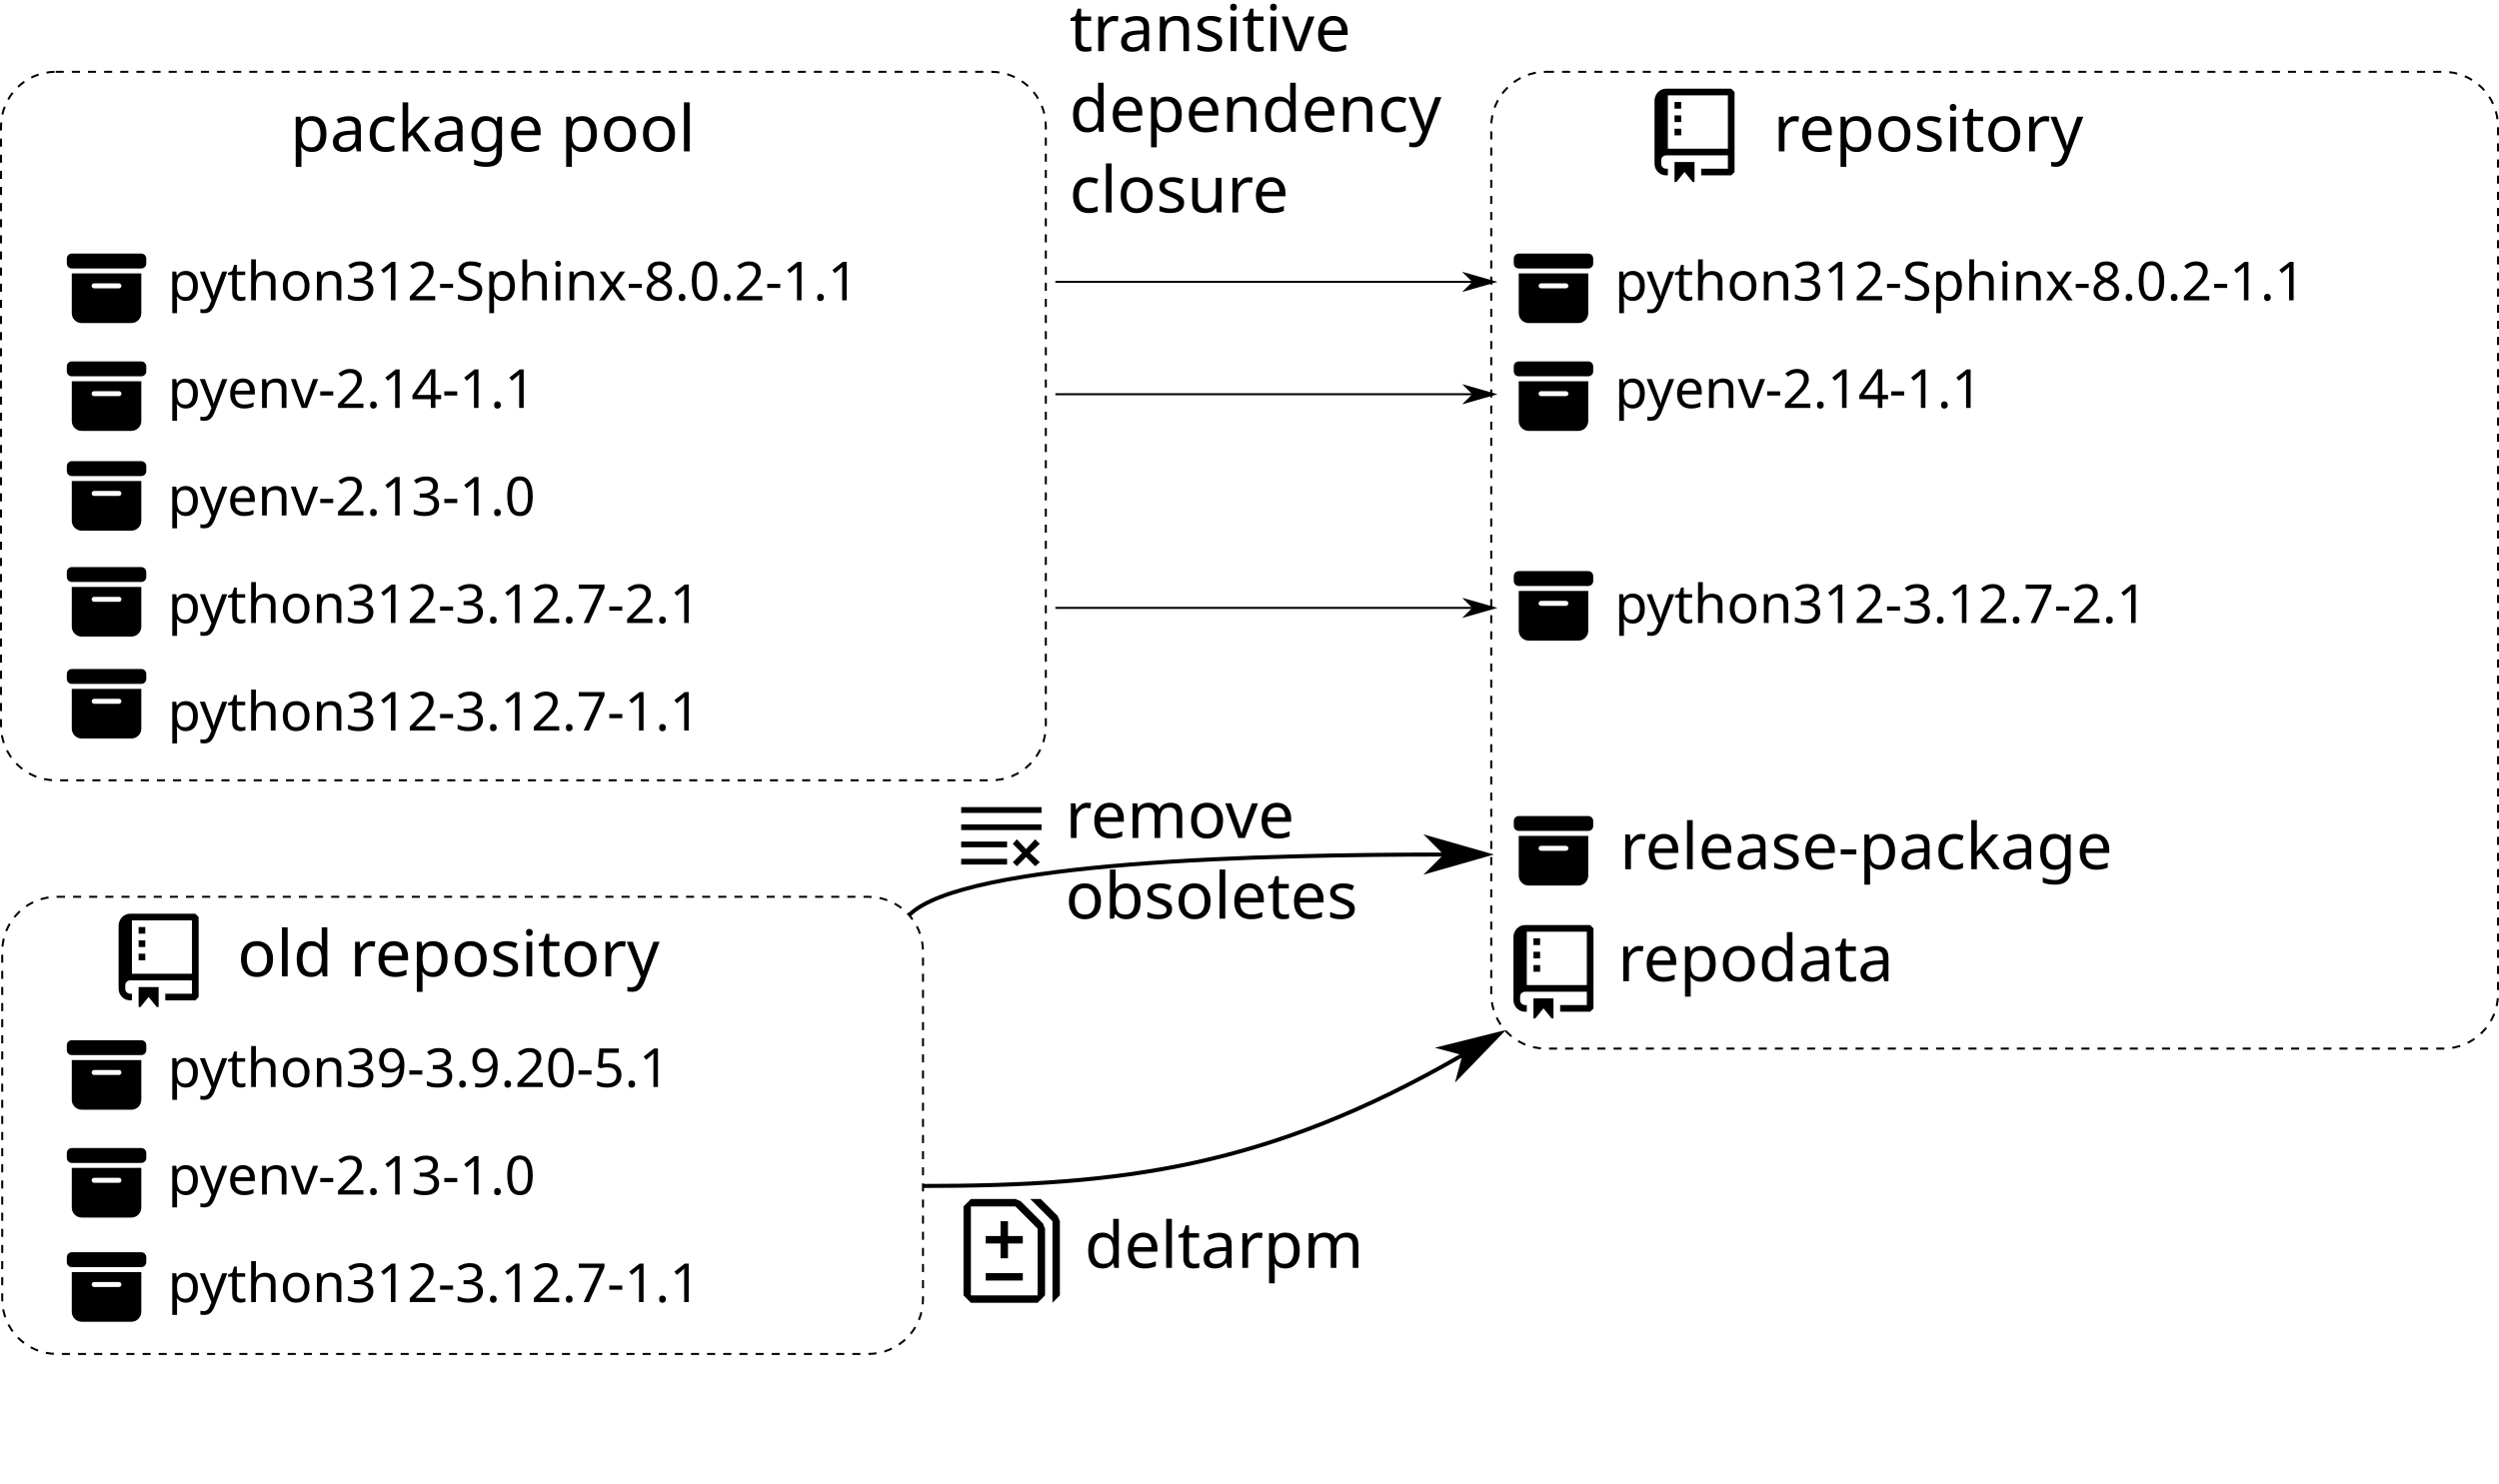
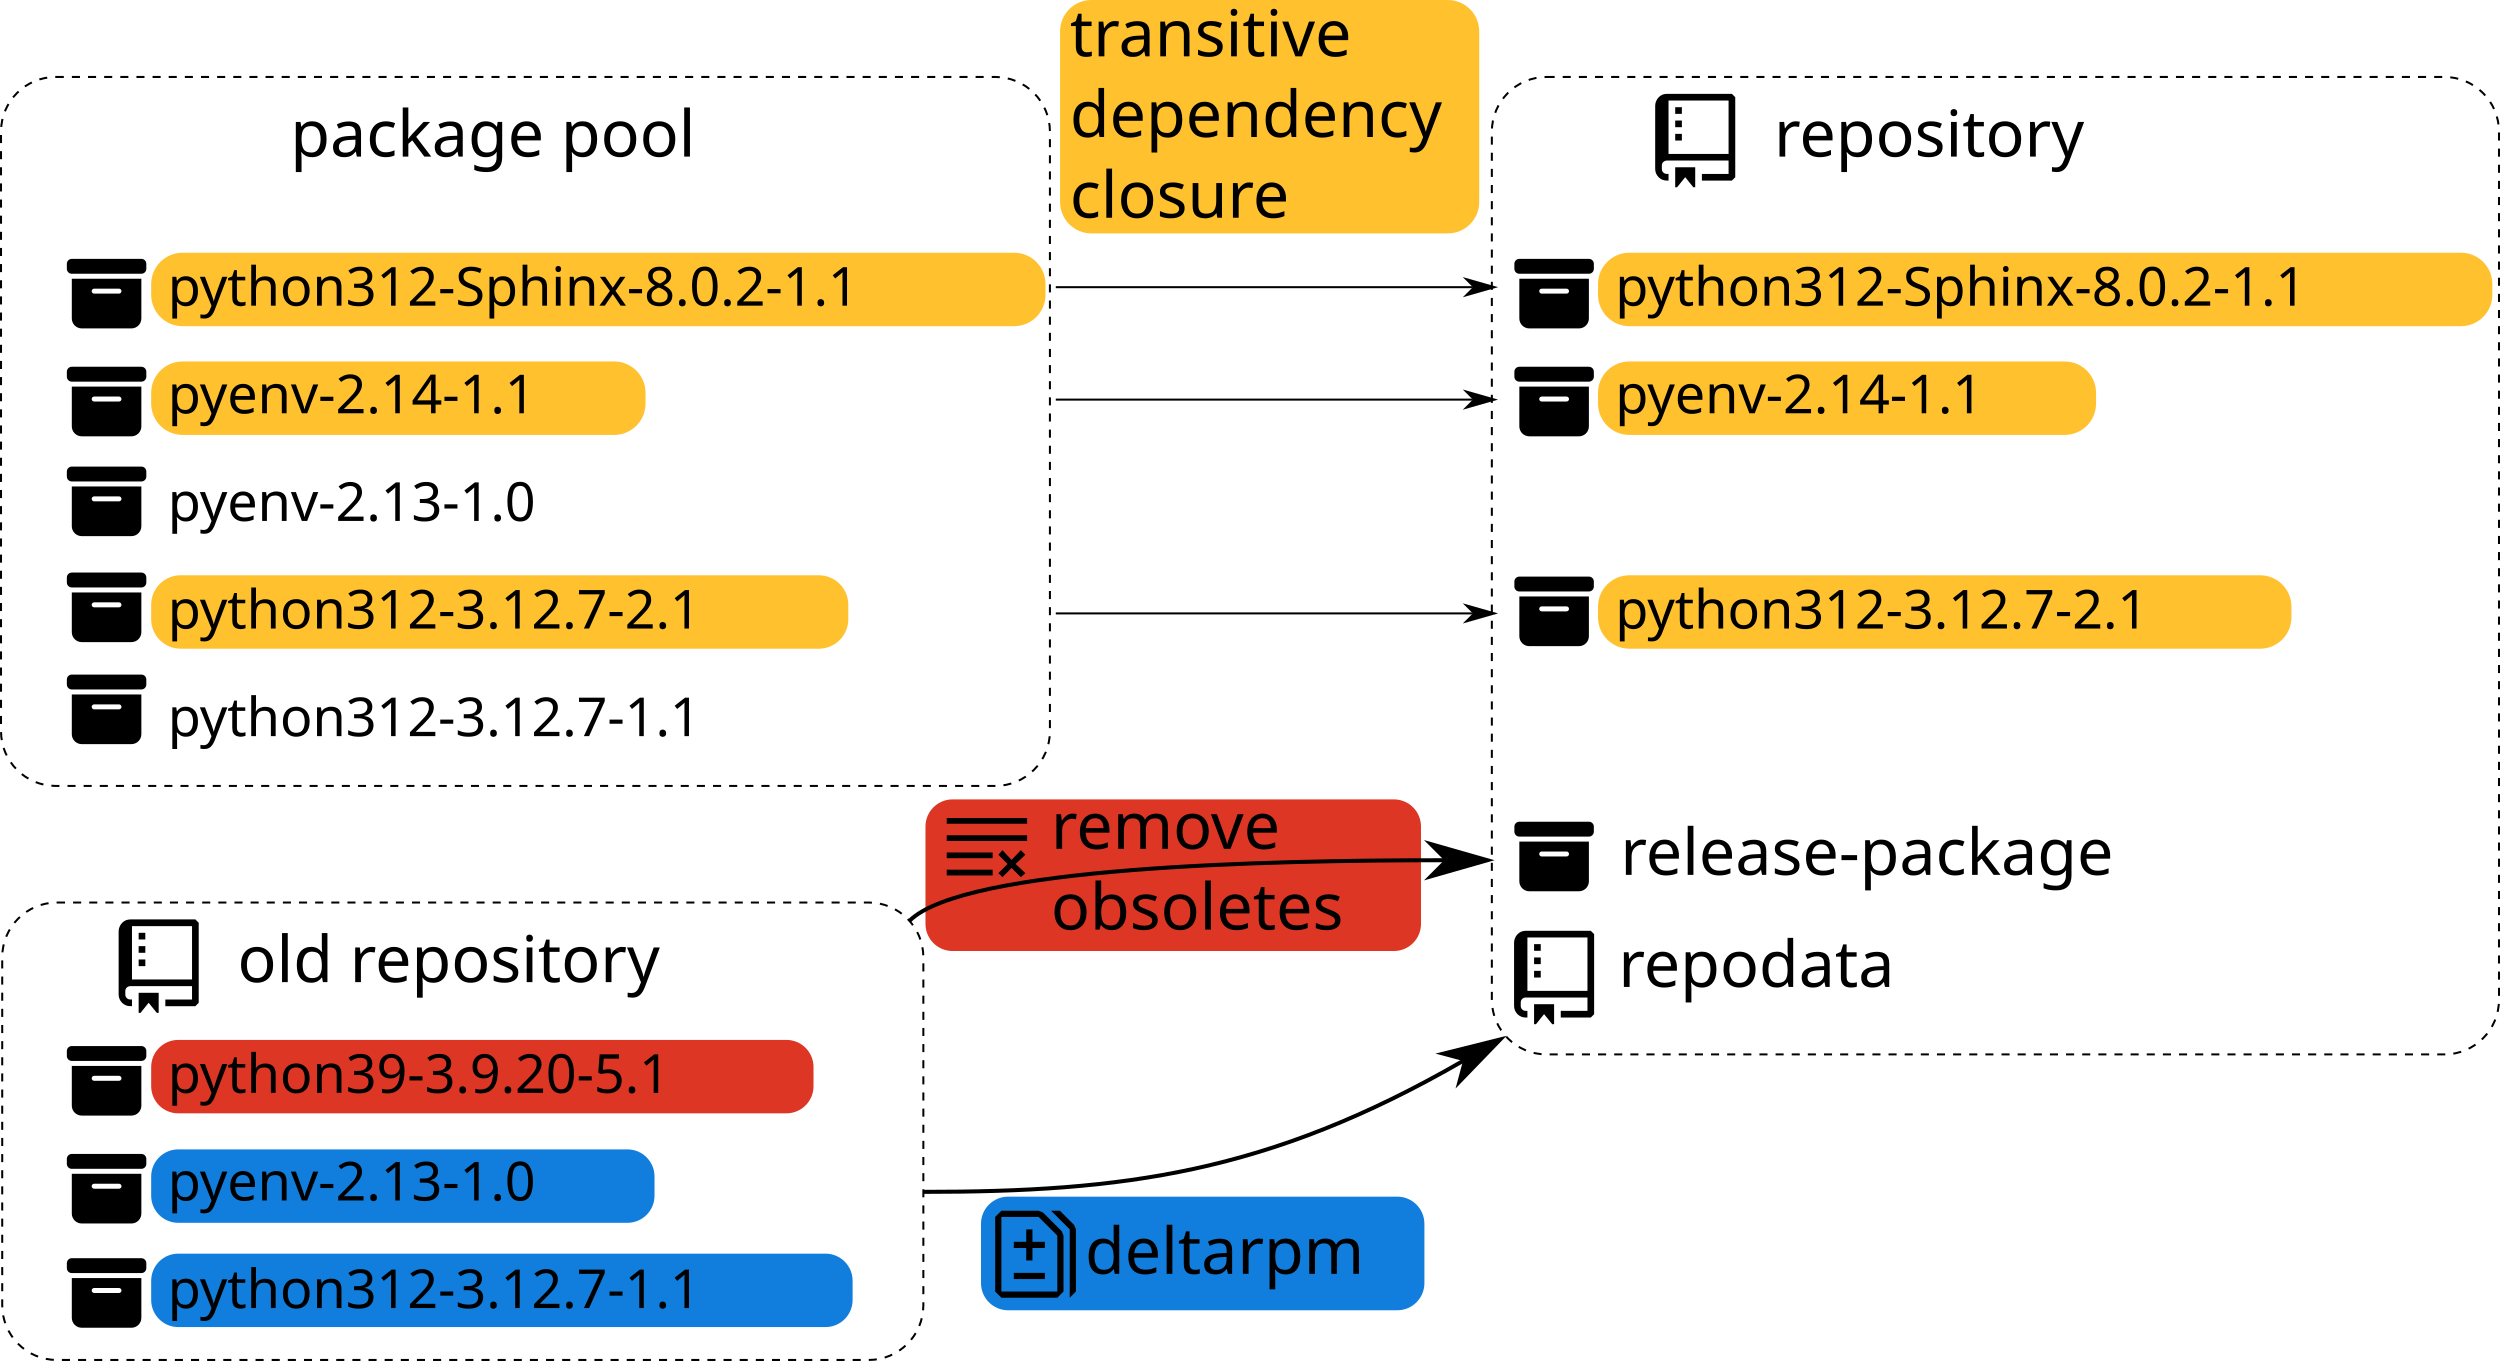
- <svg xmlns="http://www.w3.org/2000/svg" width="327.803mm" height="194.692mm" viewBox="0 0 327.803 194.692" version="1.1" id="svg1">
+ <svg xmlns="http://www.w3.org/2000/svg" width="327.802mm" height="178.454mm" viewBox="0 0 327.802 178.454" version="1.1" id="svg1">
  <defs id="defs1">
    <marker style="overflow:visible" id="DartArrow" refX="0" refY="0" orient="auto-start-reverse" markerWidth="2" markerHeight="2" viewBox="0 0 1 1" preserveAspectRatio="xMidYMid">
      <path style="fill:context-stroke;fill-rule:evenodd;stroke:none" d="M 0,0 5,-5 -12.5,0 5,5 Z" transform="scale(-0.5)" id="path6" />
    </marker>
    <marker style="overflow:visible" id="DartArrow-5" refX="0" refY="0" orient="auto-start-reverse" markerWidth="2" markerHeight="2" viewBox="0 0 1 1" preserveAspectRatio="xMidYMid">
      <path style="fill:context-stroke;fill-rule:evenodd;stroke:none" d="M 0,0 5,-5 -12.5,0 5,5 Z" transform="scale(-0.5)" id="path6-0" />
    </marker>
    <marker style="overflow:visible" id="DartArrow-56" refX="0" refY="0" orient="auto-start-reverse" markerWidth="2" markerHeight="2" viewBox="0 0 1 1" preserveAspectRatio="xMidYMid">
      <path style="fill:context-stroke;fill-rule:evenodd;stroke:none" d="M 0,0 5,-5 -12.5,0 5,5 Z" transform="scale(-0.5)" id="path6-1" />
    </marker>
    <marker style="overflow:visible" id="DartArrow-56-9" refX="0" refY="0" orient="auto-start-reverse" markerWidth="2" markerHeight="2" viewBox="0 0 1 1" preserveAspectRatio="xMidYMid">
      <path style="fill:context-stroke;fill-rule:evenodd;stroke:none" d="M 0,0 5,-5 -12.5,0 5,5 Z" transform="scale(-0.5)" id="path6-1-6" />
    </marker>
    <marker style="overflow:visible" id="DartArrow-56-9-3" refX="0" refY="0" orient="auto-start-reverse" markerWidth="2" markerHeight="2" viewBox="0 0 1 1" preserveAspectRatio="xMidYMid">
      <path style="fill:context-stroke;fill-rule:evenodd;stroke:none" d="M 0,0 5,-5 -12.5,0 5,5 Z" transform="scale(-0.5)" id="path6-1-6-0" />
    </marker>
  </defs>
-   <g id="layer1" transform="translate(-3.519861,-13.73995)">
-     <rect style="fill:none;stroke:#000000;stroke-width:0.265;stroke-dasharray:1.058, 1.058;stroke-dashoffset:0;stroke-opacity:1" id="rect1" width="137.051" height="92.962" x="3.653" y="23.161" ry="7.177" />
+   <g id="layer1" transform="translate(-3.520511,-13.06982)">
+     <g id="g2" transform="translate(0.1708861,0.6835443)">
+       <rect style="opacity:0.98;fill:#dc3220;fill-opacity:1;stroke:none;stroke-width:0.397" id="rect2-26-7" width="64.973" height="19.882" x="124.699" y="117.203" ry="3.554" />
+       <text xml:space="preserve" style="font-size:8.467px;font-family:'Fira Code';-inkscape-font-specification:'Fira Code';text-align:start;writing-mode:lr-tb;direction:ltr;text-anchor:start;fill:none;stroke:#000000;stroke-width:0.265;stroke-dasharray:none;stroke-dashoffset:0;stroke-opacity:1" x="141.148" y="123.69" id="text1-7-9">
+         <tspan style="fill:#000000;fill-opacity:1;stroke:none;stroke-width:0.265;stroke-dasharray:none" x="141.148" y="123.69" id="tspan13-3">remove</tspan>
+         <tspan style="fill:#000000;fill-opacity:1;stroke:none;stroke-width:0.265;stroke-dasharray:none" x="141.148" y="134.273" id="tspan15">obsoletes</tspan>
+       </text>
+       <path d="m 134.259,126.873 0.527,0.527 1.205,-1.205 1.205,1.205 0.602,-0.527 -1.28,-1.205 1.28,-1.205 -0.602,-0.602 -1.205,1.28 -1.205,-1.28 -0.527,0.602 1.205,1.205 z m -6.775,-6.474 h 10.54 v -0.753 h -10.54 z m 0,2.258 h 10.54 v -0.753 h -10.54 z m 6.023,1.882 v -0.376 h -6.023 v 0.753 h 6.023 z m 0,2.635 v -0.753 h -6.023 v 0.753 z" id="path1-1" style="stroke-width:0.753" />
+     </g>
+     <rect style="opacity:0.98;fill:#ffc02a;fill-opacity:1;stroke:none;stroke-width:0.397" id="rect2-0" width="91.406" height="9.629" x="23.343" y="88.5" ry="3.859" />
+     <rect style="opacity:0.98;fill:#ffc02a;fill-opacity:1;stroke:none;stroke-width:0.397" id="rect2-5-93" width="90.922" height="9.629" x="213.053" y="88.5" ry="4.11" />
+     <rect style="opacity:0.98;fill:#ffc02a;fill-opacity:1;stroke:none;stroke-width:0.397" id="rect2" width="117.264" height="9.629" x="23.343" y="46.208" ry="4.11" />
+     <rect style="opacity:0.98;fill:#ffc02a;fill-opacity:1;stroke:none;stroke-width:0.397" id="rect2-29" width="54.962" height="30.604" x="142.516" y="13.07" ry="4.11" />
+     <rect style="opacity:0.98;fill:#dc3220;fill-opacity:1;stroke:none;stroke-width:0.397" id="rect2-26" width="86.847" height="9.629" x="23.343" y="149.423" ry="3.554" />
+     <rect style="opacity:0.98;fill:#0c7bdc;fill-opacity:1;stroke:none;stroke-width:0.397" id="rect2-26-9" width="65.999" height="9.629" x="23.343" y="163.778" ry="3.554" />
+     <rect style="opacity:0.98;fill:#0c7bdc;fill-opacity:1;stroke:none;stroke-width:0.397" id="rect2-26-9-3" width="91.973" height="9.629" x="23.343" y="177.449" ry="3.554" />
+     <rect style="opacity:0.98;fill:#0c7bdc;fill-opacity:1;stroke:none;stroke-width:0.397" id="rect2-26-9-3-2" width="58.138" height="14.897" x="132.151" y="169.976" ry="3.554" />
+     <rect style="opacity:0.98;fill:#ffc02a;fill-opacity:1;stroke:none;stroke-width:0.397" id="rect2-5" width="117.264" height="9.629" x="213.053" y="46.208" ry="4.11" />
+     <rect style="opacity:0.98;fill:#ffc02a;fill-opacity:1;stroke:none;stroke-width:0.397" id="rect2-2" width="64.822" height="9.629" x="23.343" y="60.467" ry="4.11" />
+     <rect style="opacity:0.98;fill:#ffc02a;fill-opacity:1;stroke:none;stroke-width:0.397" id="rect2-5-9" width="65.306" height="9.629" x="213.053" y="60.467" ry="4.11" />
+     <rect style="fill:none;stroke:#000000;stroke-width:0.265;stroke-dasharray:1.058, 1.058;stroke-dashoffset:0;stroke-opacity:1" id="rect1" width="137.534" height="92.962" x="3.653" y="23.161" ry="7.177" />
    <rect style="fill:none;stroke:#000000;stroke-width:0.265;stroke-dasharray:1.058, 1.058;stroke-dashoffset:0;stroke-opacity:1" id="rect1-7" width="132.059" height="128.165" x="199.132" y="23.161" ry="7.177" />
    <text xml:space="preserve" style="font-size:8.467px;font-family:'Fira Code';-inkscape-font-specification:'Fira Code';text-align:start;writing-mode:lr-tb;direction:ltr;text-anchor:start;fill:none;stroke:#000000;stroke-width:0.265;stroke-dasharray:none;stroke-dashoffset:0;stroke-opacity:1" x="41.59" y="33.601" id="text1">
      <tspan id="tspan1" style="fill:#000000;fill-opacity:1;stroke:none;stroke-width:0.265;stroke-dasharray:none" x="41.59" y="33.601">package pool</tspan>
    </text>
    <text xml:space="preserve" style="font-size:8.467px;font-family:'Fira Code';-inkscape-font-specification:'Fira Code';text-align:start;writing-mode:lr-tb;direction:ltr;text-anchor:start;fill:none;stroke:#000000;stroke-width:0.265;stroke-dasharray:none;stroke-dashoffset:0;stroke-opacity:1" x="143.803" y="20.452" id="text1-7">
      <tspan id="tspan1-4" style="fill:#000000;fill-opacity:1;stroke:none;stroke-width:0.265;stroke-dasharray:none" x="143.803" y="20.452">transitive</tspan>
      <tspan style="fill:#000000;fill-opacity:1;stroke:none;stroke-width:0.265;stroke-dasharray:none" x="143.803" y="31.036" id="tspan12">dependency</tspan>
      <tspan style="fill:#000000;fill-opacity:1;stroke:none;stroke-width:0.265;stroke-dasharray:none" x="143.803" y="41.619" id="tspan13">closure</tspan>
-     </text>
-     <text xml:space="preserve" style="font-size:8.467px;font-family:'Fira Code';-inkscape-font-specification:'Fira Code';text-align:start;writing-mode:lr-tb;direction:ltr;text-anchor:start;fill:none;stroke:#000000;stroke-width:0.265;stroke-dasharray:none;stroke-dashoffset:0;stroke-opacity:1" x="143.264" y="123.69" id="text1-7-9">
-       <tspan style="fill:#000000;fill-opacity:1;stroke:none;stroke-width:0.265;stroke-dasharray:none" x="143.264" y="123.69" id="tspan13-3">remove</tspan>
-       <tspan style="fill:#000000;fill-opacity:1;stroke:none;stroke-width:0.265;stroke-dasharray:none" x="143.264" y="134.273" id="tspan15">obsoletes</tspan>
    </text>
    <text xml:space="preserve" style="font-size:8.467px;font-family:'Fira Code';-inkscape-font-specification:'Fira Code';text-align:start;writing-mode:lr-tb;direction:ltr;text-anchor:start;fill:none;stroke:#000000;stroke-width:0.265;stroke-dasharray:none;stroke-dashoffset:0;stroke-opacity:1" x="145.794" y="180.097" id="text1-7-9-5">
      <tspan style="fill:#000000;fill-opacity:1;stroke:none;stroke-width:0.265;stroke-dasharray:none" x="145.794" y="180.097" id="tspan15-4">deltarpm</tspan>
    </text>
    <text xml:space="preserve" style="font-size:8.467px;font-family:'Fira Code';-inkscape-font-specification:'Fira Code';text-align:start;writing-mode:lr-tb;direction:ltr;text-anchor:start;fill:none;stroke:#000000;stroke-width:0.265;stroke-dasharray:none;stroke-dashoffset:0;stroke-opacity:1" x="236.133" y="33.601" id="text1-8">
      <tspan id="tspan1-1" style="fill:#000000;fill-opacity:1;stroke:none;stroke-width:0.265;stroke-dasharray:none" x="236.133" y="33.601">repository</tspan>
    </text>
    <text xml:space="preserve" style="font-size:8.467px;font-family:'Fira Code';-inkscape-font-specification:'Fira Code';text-align:start;writing-mode:lr-tb;direction:ltr;text-anchor:start;fill:none;stroke:#000000;stroke-width:0.265;stroke-dasharray:none;stroke-dashoffset:0;stroke-opacity:1" x="215.726" y="142.48" id="text1-8-2">
      <tspan id="tspan1-1-4" style="fill:#000000;fill-opacity:1;stroke:none;stroke-width:0.265;stroke-dasharray:none" x="215.726" y="142.48">repodata</tspan>
    </text>
    <text xml:space="preserve" style="font-size:8.467px;font-family:'Fira Code';-inkscape-font-specification:'Fira Code';text-align:start;writing-mode:lr-tb;direction:ltr;text-anchor:start;fill:none;stroke:#000000;stroke-width:0.265;stroke-dasharray:none;stroke-dashoffset:0;stroke-opacity:1" x="215.99" y="127.787" id="text1-8-2-0">
      <tspan style="fill:#000000;fill-opacity:1;stroke:none;stroke-width:0.265;stroke-dasharray:none" x="215.99" y="127.787" id="tspan16">release-package</tspan>
    </text>
    <text xml:space="preserve" style="font-size:7.056px;line-height:2;font-family:'Fira Code';-inkscape-font-specification:'Fira Code';text-align:start;writing-mode:lr-tb;direction:ltr;text-anchor:start;fill:#000000;fill-opacity:1;stroke:none;stroke-width:0.265;stroke-dasharray:none;stroke-dashoffset:0;stroke-opacity:1" x="25.523" y="53.15" id="text2-2-5">
      <tspan id="tspan2-5-6" style="font-size:7.056px;line-height:2;stroke-width:0.265" x="25.523" y="53.15">python312-Sphinx-8.0.2-1.1</tspan>
      <tspan style="font-size:7.056px;line-height:2;stroke-width:0.265" x="25.523" y="67.261" id="tspan4">pyenv-2.14-1.1</tspan>
      <tspan style="font-size:7.056px;line-height:2;stroke-width:0.265" x="25.523" y="81.372" id="tspan3">pyenv-2.13-1.0</tspan>
      <tspan style="font-size:7.056px;line-height:2;stroke-width:0.265" x="25.523" y="95.483" id="tspan8">python312-3.12.7-2.1</tspan>
      <tspan style="font-size:7.056px;line-height:2;stroke-width:0.265" x="25.523" y="109.594" id="tspan2">python312-3.12.7-1.1</tspan>
    </text>
    <path d="m 12.936,47.012 h 9.119 c 0.36,0 0.651,0.291 0.651,0.651 v 0.651 c 0,0.36 -0.291,0.651 -0.651,0.651 h -9.119 c -0.36,0 -0.651,-0.291 -0.651,-0.651 v -0.651 c 0,-0.36 0.291,-0.651 0.651,-0.651 z m 0,2.605 h 9.119 v 5.211 c 0,0.719 -0.584,1.303 -1.303,1.303 h -6.514 c -0.719,0 -1.303,-0.584 -1.303,-1.303 z m 2.605,1.628 c 0,0.179 0.147,0.326 0.326,0.326 h 3.257 c 0.179,0 0.326,-0.147 0.326,-0.326 0,-0.179 -0.147,-0.326 -0.326,-0.326 h -3.257 c -0.179,0 -0.326,0.147 -0.326,0.326 z" id="path1-9-1" style="stroke-width:0.02" />
    <path d="m 12.936,61.16 h 9.119 c 0.36,0 0.651,0.291 0.651,0.651 v 0.651 c 0,0.36 -0.291,0.651 -0.651,0.651 h -9.119 c -0.36,0 -0.651,-0.291 -0.651,-0.651 V 61.811 c 0,-0.36 0.291,-0.651 0.651,-0.651 z m 0,2.605 h 9.119 v 5.211 c 0,0.719 -0.584,1.303 -1.303,1.303 h -6.514 c -0.719,0 -1.303,-0.584 -1.303,-1.303 z m 2.605,1.628 c 0,0.179 0.147,0.326 0.326,0.326 h 3.257 c 0.179,0 0.326,-0.147 0.326,-0.326 0,-0.179 -0.147,-0.326 -0.326,-0.326 h -3.257 c -0.179,0 -0.326,0.147 -0.326,0.326 z" id="path1-9-1-7" style="stroke-width:0.02" />
    <path d="m 12.936,74.249 h 9.119 c 0.36,0 0.651,0.291 0.651,0.651 v 0.651 c 0,0.36 -0.291,0.651 -0.651,0.651 h -9.119 c -0.36,0 -0.651,-0.291 -0.651,-0.651 v -0.651 c 0,-0.36 0.291,-0.651 0.651,-0.651 z m 0,2.605 h 9.119 v 5.211 c 0,0.719 -0.584,1.303 -1.303,1.303 h -6.514 c -0.719,0 -1.303,-0.584 -1.303,-1.303 z m 2.605,1.628 c 0,0.179 0.147,0.326 0.326,0.326 h 3.257 c 0.179,0 0.326,-0.147 0.326,-0.326 0,-0.179 -0.147,-0.326 -0.326,-0.326 h -3.257 c -0.179,0 -0.326,0.147 -0.326,0.326 z" id="path1-9-1-7-9" style="stroke-width:0.02" />
    <path d="m 12.936,88.145 h 9.119 c 0.36,0 0.651,0.291 0.651,0.651 v 0.651 c 0,0.36 -0.291,0.651 -0.651,0.651 h -9.119 c -0.36,0 -0.651,-0.291 -0.651,-0.651 v -0.651 c 0,-0.36 0.291,-0.651 0.651,-0.651 z m 0,2.605 h 9.119 v 5.211 c 0,0.719 -0.584,1.303 -1.303,1.303 h -6.514 c -0.719,0 -1.303,-0.584 -1.303,-1.303 z m 2.605,1.628 c 0,0.179 0.147,0.326 0.326,0.326 h 3.257 c 0.179,0 0.326,-0.147 0.326,-0.326 0,-0.179 -0.147,-0.326 -0.326,-0.326 h -3.257 c -0.179,0 -0.326,0.147 -0.326,0.326 z" id="path1-9-1-7-9-9" style="stroke-width:0.02" />
    <path d="m 12.936,101.52 h 9.119 c 0.36,0 0.651,0.291 0.651,0.651 v 0.651 c 0,0.36 -0.291,0.651 -0.651,0.651 h -9.119 c -0.36,0 -0.651,-0.291 -0.651,-0.651 v -0.651 c 0,-0.36 0.291,-0.651 0.651,-0.651 z m 0,2.606 h 9.119 v 5.211 c 0,0.719 -0.584,1.303 -1.303,1.303 h -6.514 c -0.719,0 -1.303,-0.584 -1.303,-1.303 z m 2.605,1.628 c 0,0.179 0.147,0.326 0.326,0.326 h 3.257 c 0.179,0 0.326,-0.147 0.326,-0.326 0,-0.179 -0.147,-0.326 -0.326,-0.326 h -3.257 c -0.179,0 -0.326,0.147 -0.326,0.326 z" id="path1-9-1-7-9-9-4" style="stroke-width:0.02" />
    <text xml:space="preserve" style="font-size:7.056px;line-height:2;font-family:'Fira Code';-inkscape-font-specification:'Fira Code';text-align:start;writing-mode:lr-tb;direction:ltr;text-anchor:start;fill:#000000;fill-opacity:1;stroke:none;stroke-width:0.265;stroke-dasharray:none;stroke-dashoffset:0;stroke-opacity:1" x="25.523" y="156.365" id="text2-2-5-3">
      <tspan style="font-size:7.056px;line-height:2;stroke-width:0.265" x="25.523" y="156.365" id="tspan3-0">python39-3.9.20-5.1</tspan>
      <tspan style="font-size:7.056px;line-height:2;stroke-width:0.265" x="25.523" y="170.476" id="tspan5">pyenv-2.13-1.0</tspan>
      <tspan style="font-size:7.056px;line-height:2;stroke-width:0.265" x="25.523" y="184.587" id="tspan2-88">python312-3.12.7-1.1</tspan>
    </text>
    <path d="m 12.936,150.227 h 9.119 c 0.36,0 0.651,0.291 0.651,0.651 v 0.651 c 0,0.36 -0.291,0.651 -0.651,0.651 h -9.119 c -0.36,0 -0.651,-0.291 -0.651,-0.651 v -0.651 c 0,-0.36 0.291,-0.651 0.651,-0.651 z m 0,2.605 h 9.119 v 5.211 c 0,0.719 -0.584,1.303 -1.303,1.303 h -6.514 c -0.719,0 -1.303,-0.584 -1.303,-1.303 z m 2.605,1.628 c 0,0.179 0.147,0.326 0.326,0.326 h 3.257 c 0.179,0 0.326,-0.147 0.326,-0.326 0,-0.179 -0.147,-0.326 -0.326,-0.326 h -3.257 c -0.179,0 -0.326,0.147 -0.326,0.326 z" id="path1-9-1-9" style="stroke-width:0.02" />
    <path d="m 12.936,164.375 h 9.119 c 0.36,0 0.651,0.291 0.651,0.651 v 0.651 c 0,0.36 -0.291,0.651 -0.651,0.651 h -9.119 c -0.36,0 -0.651,-0.291 -0.651,-0.651 v -0.651 c 0,-0.36 0.291,-0.651 0.651,-0.651 z m 0,2.606 h 9.119 v 5.211 c 0,0.719 -0.584,1.303 -1.303,1.303 h -6.514 c -0.719,0 -1.303,-0.584 -1.303,-1.303 z m 2.605,1.628 c 0,0.179 0.147,0.326 0.326,0.326 h 3.257 c 0.179,0 0.326,-0.147 0.326,-0.326 0,-0.179 -0.147,-0.326 -0.326,-0.326 h -3.257 c -0.179,0 -0.326,0.147 -0.326,0.326 z" id="path1-9-1-7-7" style="stroke-width:0.02" />
    <path d="m 12.936,178.046 h 9.119 c 0.36,0 0.651,0.291 0.651,0.651 v 0.651 c 0,0.36 -0.291,0.651 -0.651,0.651 h -9.119 c -0.36,0 -0.651,-0.291 -0.651,-0.651 v -0.651 c 0,-0.36 0.291,-0.651 0.651,-0.651 z m 0,2.606 h 9.119 v 5.211 c 0,0.719 -0.584,1.303 -1.303,1.303 h -6.514 c -0.719,0 -1.303,-0.584 -1.303,-1.303 z m 2.605,1.628 c 0,0.179 0.147,0.326 0.326,0.326 h 3.257 c 0.179,0 0.326,-0.147 0.326,-0.326 0,-0.179 -0.147,-0.326 -0.326,-0.326 h -3.257 c -0.179,0 -0.326,0.147 -0.326,0.326 z" id="path1-9-1-7-7-5" style="stroke-width:0.02" />
    <text xml:space="preserve" style="font-size:7.056px;line-height:2;font-family:'Fira Code';-inkscape-font-specification:'Fira Code';text-align:start;writing-mode:lr-tb;direction:ltr;text-anchor:start;fill:#000000;fill-opacity:1;stroke:none;stroke-width:0.265;stroke-dasharray:none;stroke-dashoffset:0;stroke-opacity:1" x="215.325" y="53.15" id="text2-2-5-5">
      <tspan id="tspan2-5-6-6" style="font-size:7.056px;line-height:2;stroke-width:0.265" x="215.325" y="53.15">python312-Sphinx-8.0.2-1.1</tspan>
      <tspan style="font-size:7.056px;line-height:2;stroke-width:0.265" x="215.325" y="67.261" id="tspan4-3">pyenv-2.14-1.1</tspan>
      <tspan style="font-size:7.056px;line-height:2;stroke-width:0.265" x="215.325" y="81.372" id="tspan3-9" />
      <tspan style="font-size:7.056px;line-height:2;stroke-width:0.265" x="215.325" y="95.483" id="tspan8-4">python312-3.12.7-2.1</tspan>
      <tspan style="font-size:7.056px;line-height:2;stroke-width:0.265" x="215.325" y="109.594" id="tspan2-8" />
    </text>
    <path d="m 202.738,47.012 h 9.119 c 0.36,0 0.651,0.291 0.651,0.651 v 0.651 c 0,0.36 -0.291,0.651 -0.651,0.651 h -9.119 c -0.36,0 -0.651,-0.291 -0.651,-0.651 v -0.651 c 0,-0.36 0.291,-0.651 0.651,-0.651 z m 0,2.605 h 9.119 v 5.211 c 0,0.719 -0.584,1.303 -1.303,1.303 h -6.514 c -0.719,0 -1.303,-0.584 -1.303,-1.303 z m 2.605,1.628 c 0,0.179 0.147,0.326 0.326,0.326 h 3.257 c 0.179,0 0.326,-0.147 0.326,-0.326 0,-0.179 -0.147,-0.326 -0.326,-0.326 h -3.257 c -0.179,0 -0.326,0.147 -0.326,0.326 z" id="path1-9-1-1" style="stroke-width:0.02" />
    <path d="m 202.738,61.16 h 9.119 c 0.36,0 0.651,0.291 0.651,0.651 v 0.651 c 0,0.36 -0.291,0.651 -0.651,0.651 h -9.119 c -0.36,0 -0.651,-0.291 -0.651,-0.651 V 61.811 c 0,-0.36 0.291,-0.651 0.651,-0.651 z m 0,2.605 h 9.119 v 5.211 c 0,0.719 -0.584,1.303 -1.303,1.303 h -6.514 c -0.719,0 -1.303,-0.584 -1.303,-1.303 z m 2.605,1.628 c 0,0.179 0.147,0.326 0.326,0.326 h 3.257 c 0.179,0 0.326,-0.147 0.326,-0.326 0,-0.179 -0.147,-0.326 -0.326,-0.326 h -3.257 c -0.179,0 -0.326,0.147 -0.326,0.326 z" id="path1-9-1-7-2" style="stroke-width:0.02" />
    <path d="m 202.738,88.674 h 9.119 c 0.36,0 0.651,0.291 0.651,0.651 v 0.651 c 0,0.36 -0.291,0.651 -0.651,0.651 h -9.119 c -0.36,0 -0.651,-0.291 -0.651,-0.651 v -0.651 c 0,-0.36 0.291,-0.651 0.651,-0.651 z m 0,2.605 h 9.119 v 5.211 c 0,0.719 -0.584,1.303 -1.303,1.303 h -6.514 c -0.719,0 -1.303,-0.584 -1.303,-1.303 z m 2.605,1.628 c 0,0.179 0.147,0.326 0.326,0.326 h 3.257 c 0.179,0 0.326,-0.147 0.326,-0.326 0,-0.179 -0.147,-0.326 -0.326,-0.326 h -3.257 c -0.179,0 -0.326,0.147 -0.326,0.326 z" id="path1-9-1-7-9-9-9" style="stroke-width:0.02" />
    <path style="fill:none;stroke:#000000;stroke-width:0.265;stroke-dasharray:none;stroke-dashoffset:0;stroke-opacity:1;marker-end:url(#DartArrow)" d="m 141.956,50.725 h 54.684" id="path12" />
    <path style="fill:none;stroke:#000000;stroke-width:0.265;stroke-dasharray:none;stroke-dashoffset:0;stroke-opacity:1;marker-end:url(#DartArrow-5)" d="m 141.956,65.467 h 54.684" id="path12-6" />
    <path style="fill:none;stroke:#000000;stroke-width:0.265;stroke-dasharray:none;stroke-dashoffset:0;stroke-opacity:1;marker-end:url(#DartArrow-56)" d="m 141.956,93.5 h 54.684" id="path12-5" />
    <path style="fill:none;stroke:#000000;stroke-width:0.529;stroke-dasharray:none;stroke-dashoffset:0;stroke-opacity:1;marker-end:url(#DartArrow-56-9)" d="m 122.778,133.807 c 7.1,-7.1 46.975,-7.944 70.099,-7.944" id="path12-5-1" />
    <path style="fill:none;stroke:#000000;stroke-width:0.529;stroke-dasharray:none;stroke-dashoffset:0;stroke-opacity:1;marker-end:url(#DartArrow-56-9-3)" d="m 124.67,169.348 c 26.069,0 45.12,-2.411 70.672,-17.163" id="path12-5-1-2" />
    <path fill-rule="evenodd" clip-rule="evenodd" d="m 231.048,33.25 v -7.437 l -0.437,-0.437 h -8.539 a 1.662,1.662 0 0 0 -0.586,0.114 1.549,1.549 0 0 0 -0.822,0.875 1.487,1.487 0 0 0 -0.114,0.542 v 8.311 a 1.487,1.487 0 0 0 0.114,0.586 c 0.155,0.374 0.451,0.672 0.822,0.831 a 1.662,1.662 0 0 0 0.586,0.114 h 0.228 v -0.875 h -0.228 a 0.63,0.63 0 0 1 -0.254,-0.053 0.647,0.647 0 0 1 -0.35,-0.35 0.814,0.814 0 0 1 -0.044,-0.254 v -0.437 a 0.814,0.814 0 0 1 0.044,-0.254 0.647,0.647 0 0 1 0.35,-0.35 0.63,0.63 0 0 1 0.25,-0.053 h 8.105 v 1.75 h -3.5 v 0.875 h 3.937 l 0.437,-0.437 z m -8.749,0 v -6.999 h 7.874 v 6.999 z m 0.875,-6.124 h 0.875 v 0.875 h -0.875 z m 0,1.75 h 0.875 v 0.875 h -0.875 z m 0.875,1.75 h -0.875 v 0.875 h 0.875 z m 0.437,5.678 -1.067,1.321 H 223.174 V 35 h 2.625 v 2.625 h -0.245 z" id="path1" style="stroke-width:0.875" />
    <path fill-rule="evenodd" clip-rule="evenodd" d="m 212.544,142.991 v -7.437 l -0.437,-0.437 h -8.539 a 1.662,1.662 0 0 0 -0.586,0.114 1.549,1.549 0 0 0 -0.822,0.875 1.487,1.487 0 0 0 -0.114,0.542 v 8.311 a 1.487,1.487 0 0 0 0.114,0.586 c 0.155,0.374 0.451,0.672 0.822,0.831 a 1.662,1.662 0 0 0 0.586,0.114 h 0.228 v -0.875 h -0.228 a 0.63,0.63 0 0 1 -0.254,-0.052 0.647,0.647 0 0 1 -0.35,-0.35 0.814,0.814 0 0 1 -0.044,-0.254 v -0.437 a 0.814,0.814 0 0 1 0.044,-0.254 0.647,0.647 0 0 1 0.35,-0.35 0.63,0.63 0 0 1 0.25,-0.052 h 8.105 v 1.75 h -3.5 v 0.875 h 3.937 l 0.437,-0.437 z m -8.749,0 v -6.999 h 7.874 v 6.999 z m 0.875,-6.124 h 0.875 v 0.875 h -0.875 z m 0,1.75 h 0.875 v 0.875 h -0.875 z m 0.875,1.75 h -0.875 v 0.875 h 0.875 z m 0.437,5.678 -1.067,1.321 h -0.245 v -2.625 h 2.625 v 2.625 h -0.245 z" id="path1-9" style="stroke-width:0.875" />
    <rect style="fill:none;stroke:#000000;stroke-width:0.265;stroke-dasharray:1.058, 1.058;stroke-dashoffset:0;stroke-opacity:1" id="rect1-7-1" width="120.78" height="59.981" x="3.811" y="131.41" ry="7.177" />
    <text xml:space="preserve" style="font-size:8.467px;font-family:'Fira Code';-inkscape-font-specification:'Fira Code';text-align:start;writing-mode:lr-tb;direction:ltr;text-anchor:start;fill:none;stroke:#000000;stroke-width:0.265;stroke-dasharray:none;stroke-dashoffset:0;stroke-opacity:1" x="34.66" y="141.851" id="text1-8-8">
      <tspan id="tspan1-1-9" style="fill:#000000;fill-opacity:1;stroke:none;stroke-width:0.265;stroke-dasharray:none" x="34.66" y="141.851">old repository</tspan>
    </text>
    <path fill-rule="evenodd" clip-rule="evenodd" d="m 29.575,141.5 v -7.437 l -0.437,-0.437 h -8.539 a 1.662,1.662 0 0 0 -0.586,0.114 1.549,1.549 0 0 0 -0.822,0.875 1.487,1.487 0 0 0 -0.114,0.542 v 8.311 a 1.487,1.487 0 0 0 0.114,0.586 c 0.155,0.374 0.451,0.672 0.822,0.831 a 1.662,1.662 0 0 0 0.586,0.114 h 0.228 v -0.875 h -0.228 a 0.63,0.63 0 0 1 -0.254,-0.052 0.647,0.647 0 0 1 -0.35,-0.35 0.814,0.814 0 0 1 -0.044,-0.254 v -0.437 a 0.814,0.814 0 0 1 0.044,-0.254 0.647,0.647 0 0 1 0.35,-0.35 0.63,0.63 0 0 1 0.25,-0.052 h 8.105 v 1.75 h -3.5 v 0.875 h 3.937 l 0.437,-0.437 z m -8.749,0 v -6.999 h 7.874 v 6.999 z m 0.875,-6.124 h 0.875 v 0.875 h -0.875 z m 0,1.75 h 0.875 v 0.875 h -0.875 z m 0.875,1.75 h -0.875 v 0.875 h 0.875 z m 0.437,5.678 -1.067,1.321 h -0.245 v -2.625 h 2.625 v 2.625 h -0.245 z" id="path1-6" style="stroke-width:0.875" />
-     <g id="g12" transform="matrix(0.6887875,0,0,0.6887875,43.17387,86.07388)">
+     <g id="g12" transform="matrix(0.5770689,0,0,0.5770689,61.34261,100.6208)">
      <path fill-rule="evenodd" clip-rule="evenodd" d="m 136.805,123.796 4.236,4.236 0.409,1.003 v 12.707 l -1.412,1.412 h -12.707 l -1.412,-1.412 v -16.943 l 1.412,-1.412 h 8.472 z m -9.474,17.946 h 12.707 v -12.707 l -4.236,-4.236 h -8.472 z m 5.648,-11.296 h -2.824 v 1.412 h 2.824 v 2.824 h 1.412 v -2.824 h 2.824 v -1.412 h -2.824 v -2.824 h -1.412 z m -2.824,7.06 h 7.06 v 1.412 h -7.06 z" id="path1-4" style="stroke-width:1.412" />
      <path d="m 140.631,123.386 3.233,3.233 0.409,1.002 1.6e-4,14.12 -1.412,1.412 -1.6e-4,-15.531 -4.236,-4.236 z" id="path2" style="stroke-width:1.412" />
    </g>
-     <path d="m 136.375,126.873 0.527,0.527 1.205,-1.205 1.205,1.205 0.602,-0.527 -1.28,-1.205 1.28,-1.205 -0.602,-0.602 -1.205,1.28 -1.205,-1.28 -0.527,0.602 1.205,1.205 z m -6.775,-6.474 h 10.54 v -0.753 h -10.54 z m 0,2.258 h 10.54 v -0.753 h -10.54 z m 6.023,1.882 v -0.376 h -6.023 v 0.753 h 6.023 z m 0,2.635 v -0.753 h -6.023 v 0.753 z" id="path1-1" style="stroke-width:0.753" />
    <path d="m 202.738,120.813 h 9.119 c 0.36,0 0.651,0.291 0.651,0.651 v 0.651 c 0,0.36 -0.291,0.651 -0.651,0.651 h -9.119 c -0.36,0 -0.651,-0.291 -0.651,-0.651 v -0.651 c 0,-0.36 0.291,-0.651 0.651,-0.651 z m 0,2.605 h 9.119 v 5.211 c 0,0.719 -0.584,1.303 -1.303,1.303 h -6.514 c -0.719,0 -1.303,-0.584 -1.303,-1.303 z m 2.605,1.628 c 0,0.179 0.147,0.326 0.326,0.326 h 3.257 c 0.179,0 0.326,-0.147 0.326,-0.326 0,-0.179 -0.147,-0.326 -0.326,-0.326 h -3.257 c -0.179,0 -0.326,0.147 -0.326,0.326 z" id="path1-9-1-7-9-9-9-5" style="stroke-width:0.02" />
  </g>
</svg>
